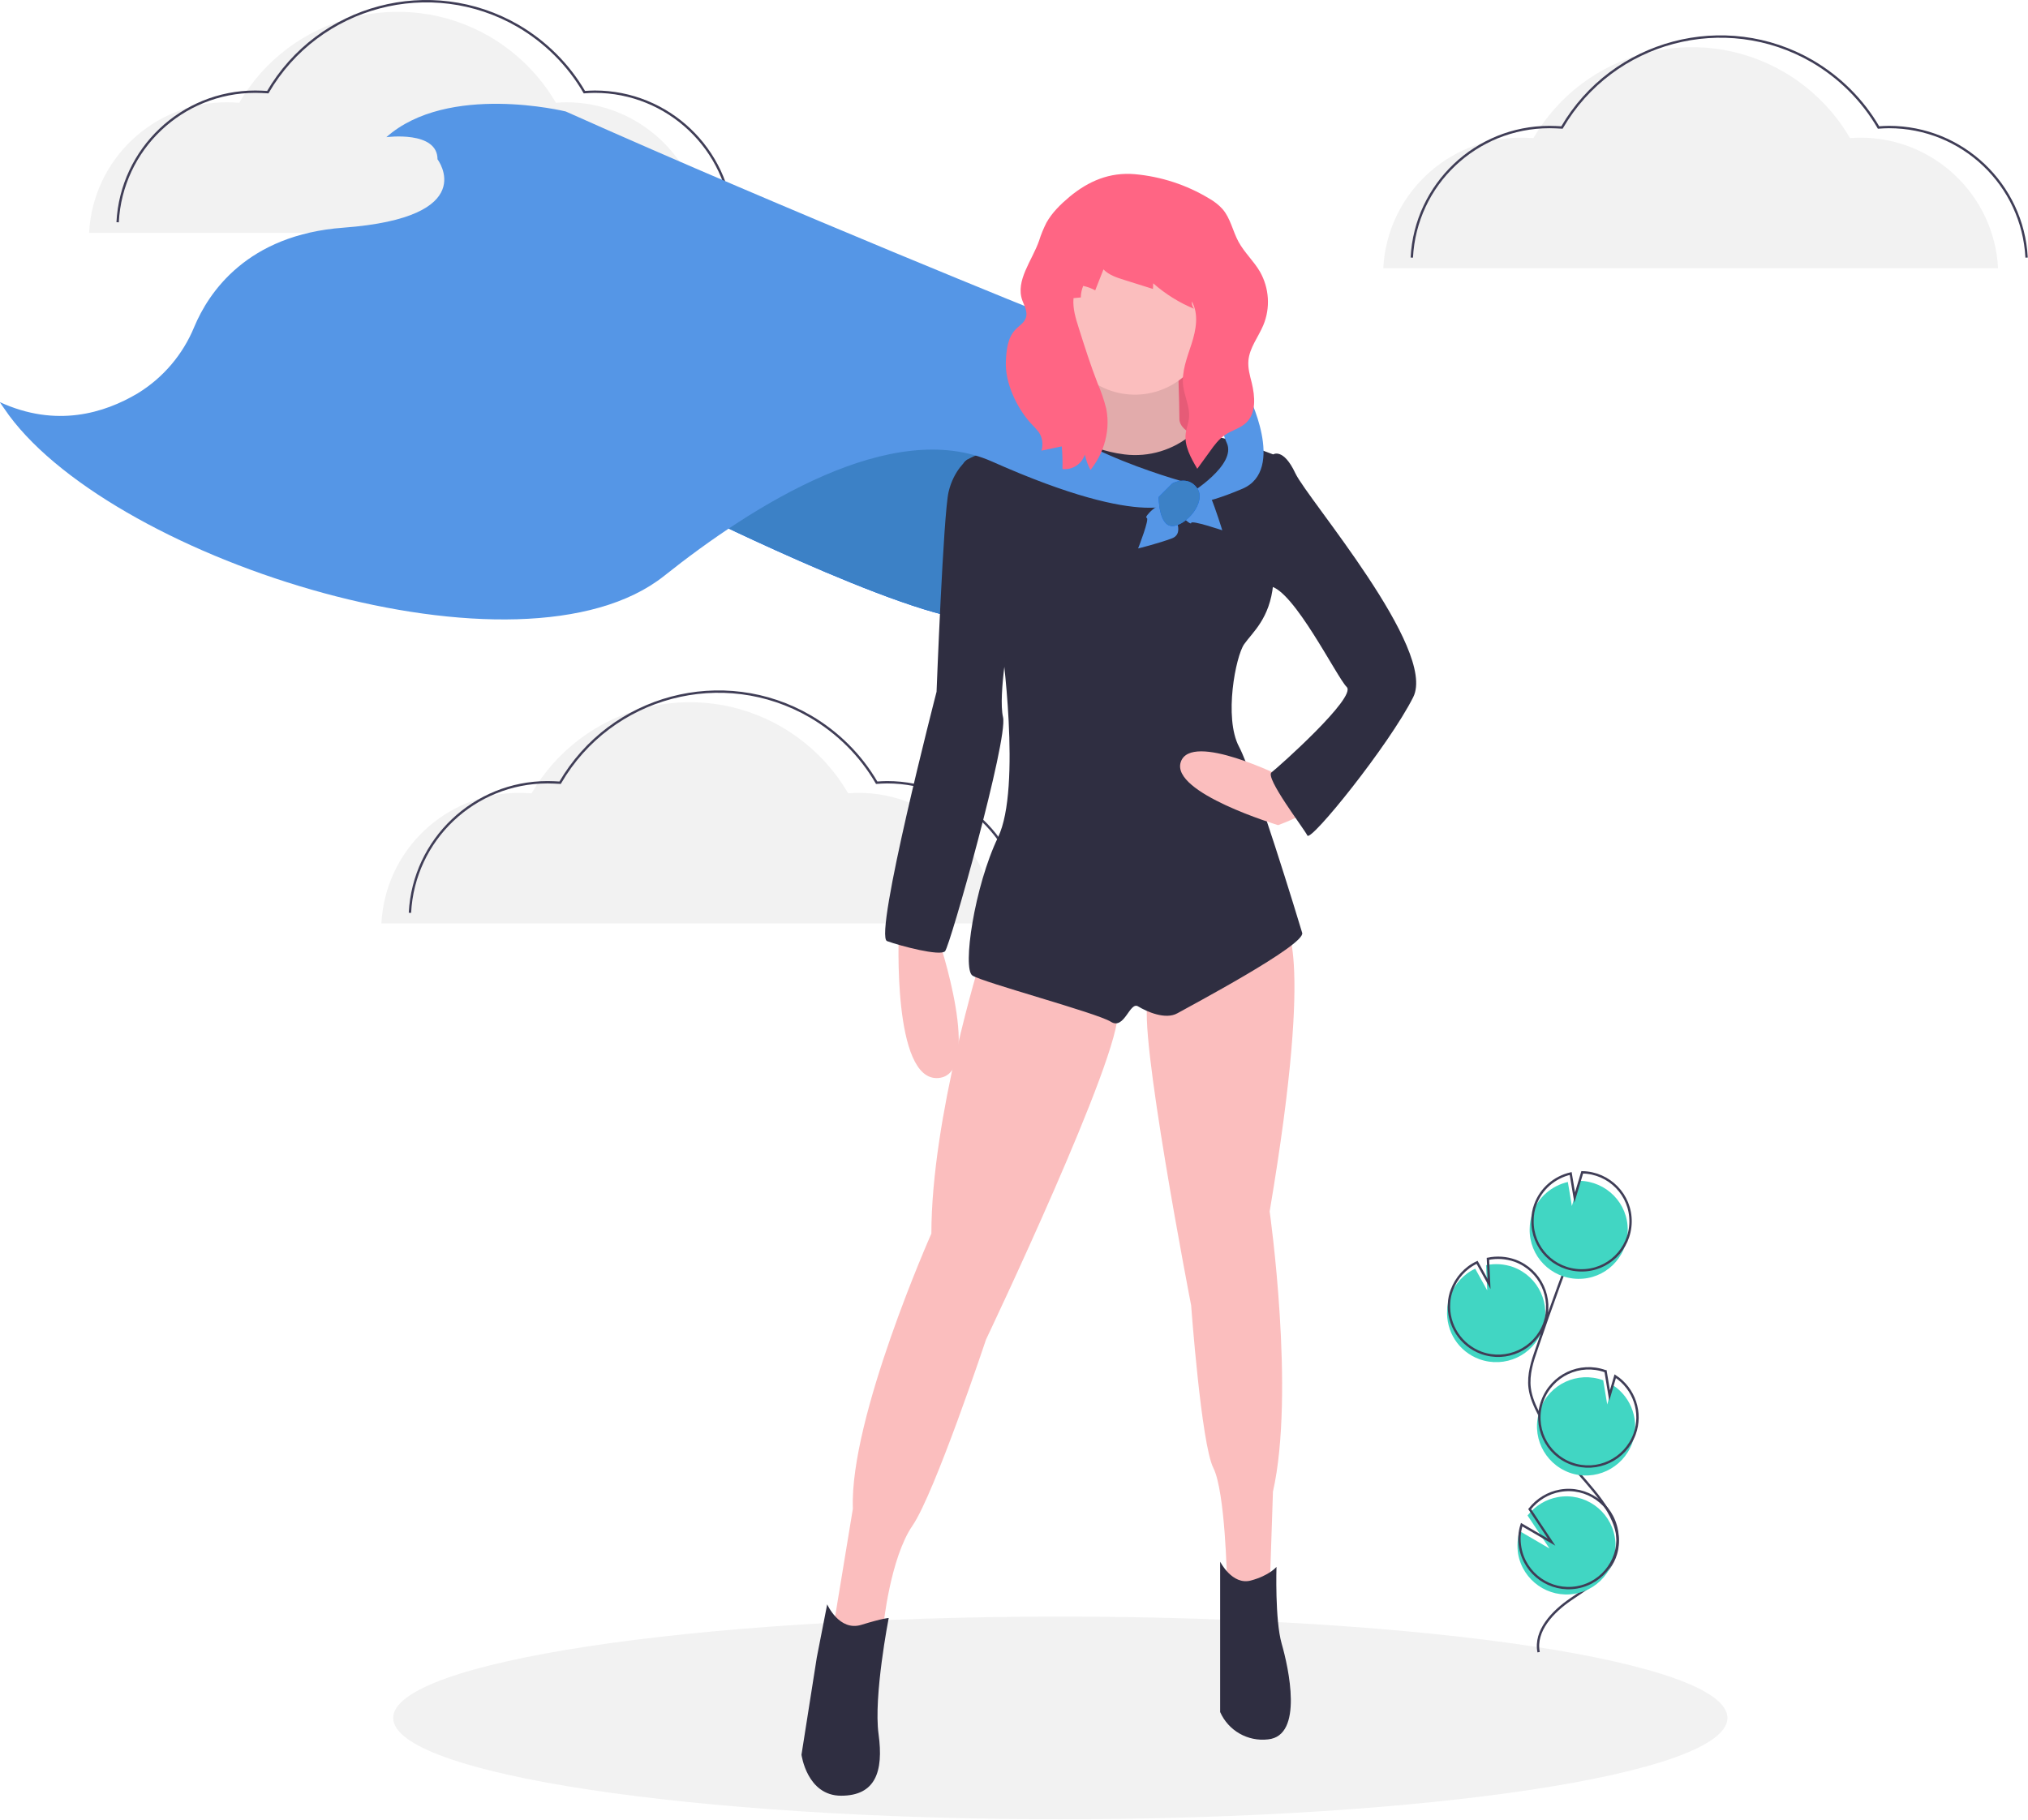
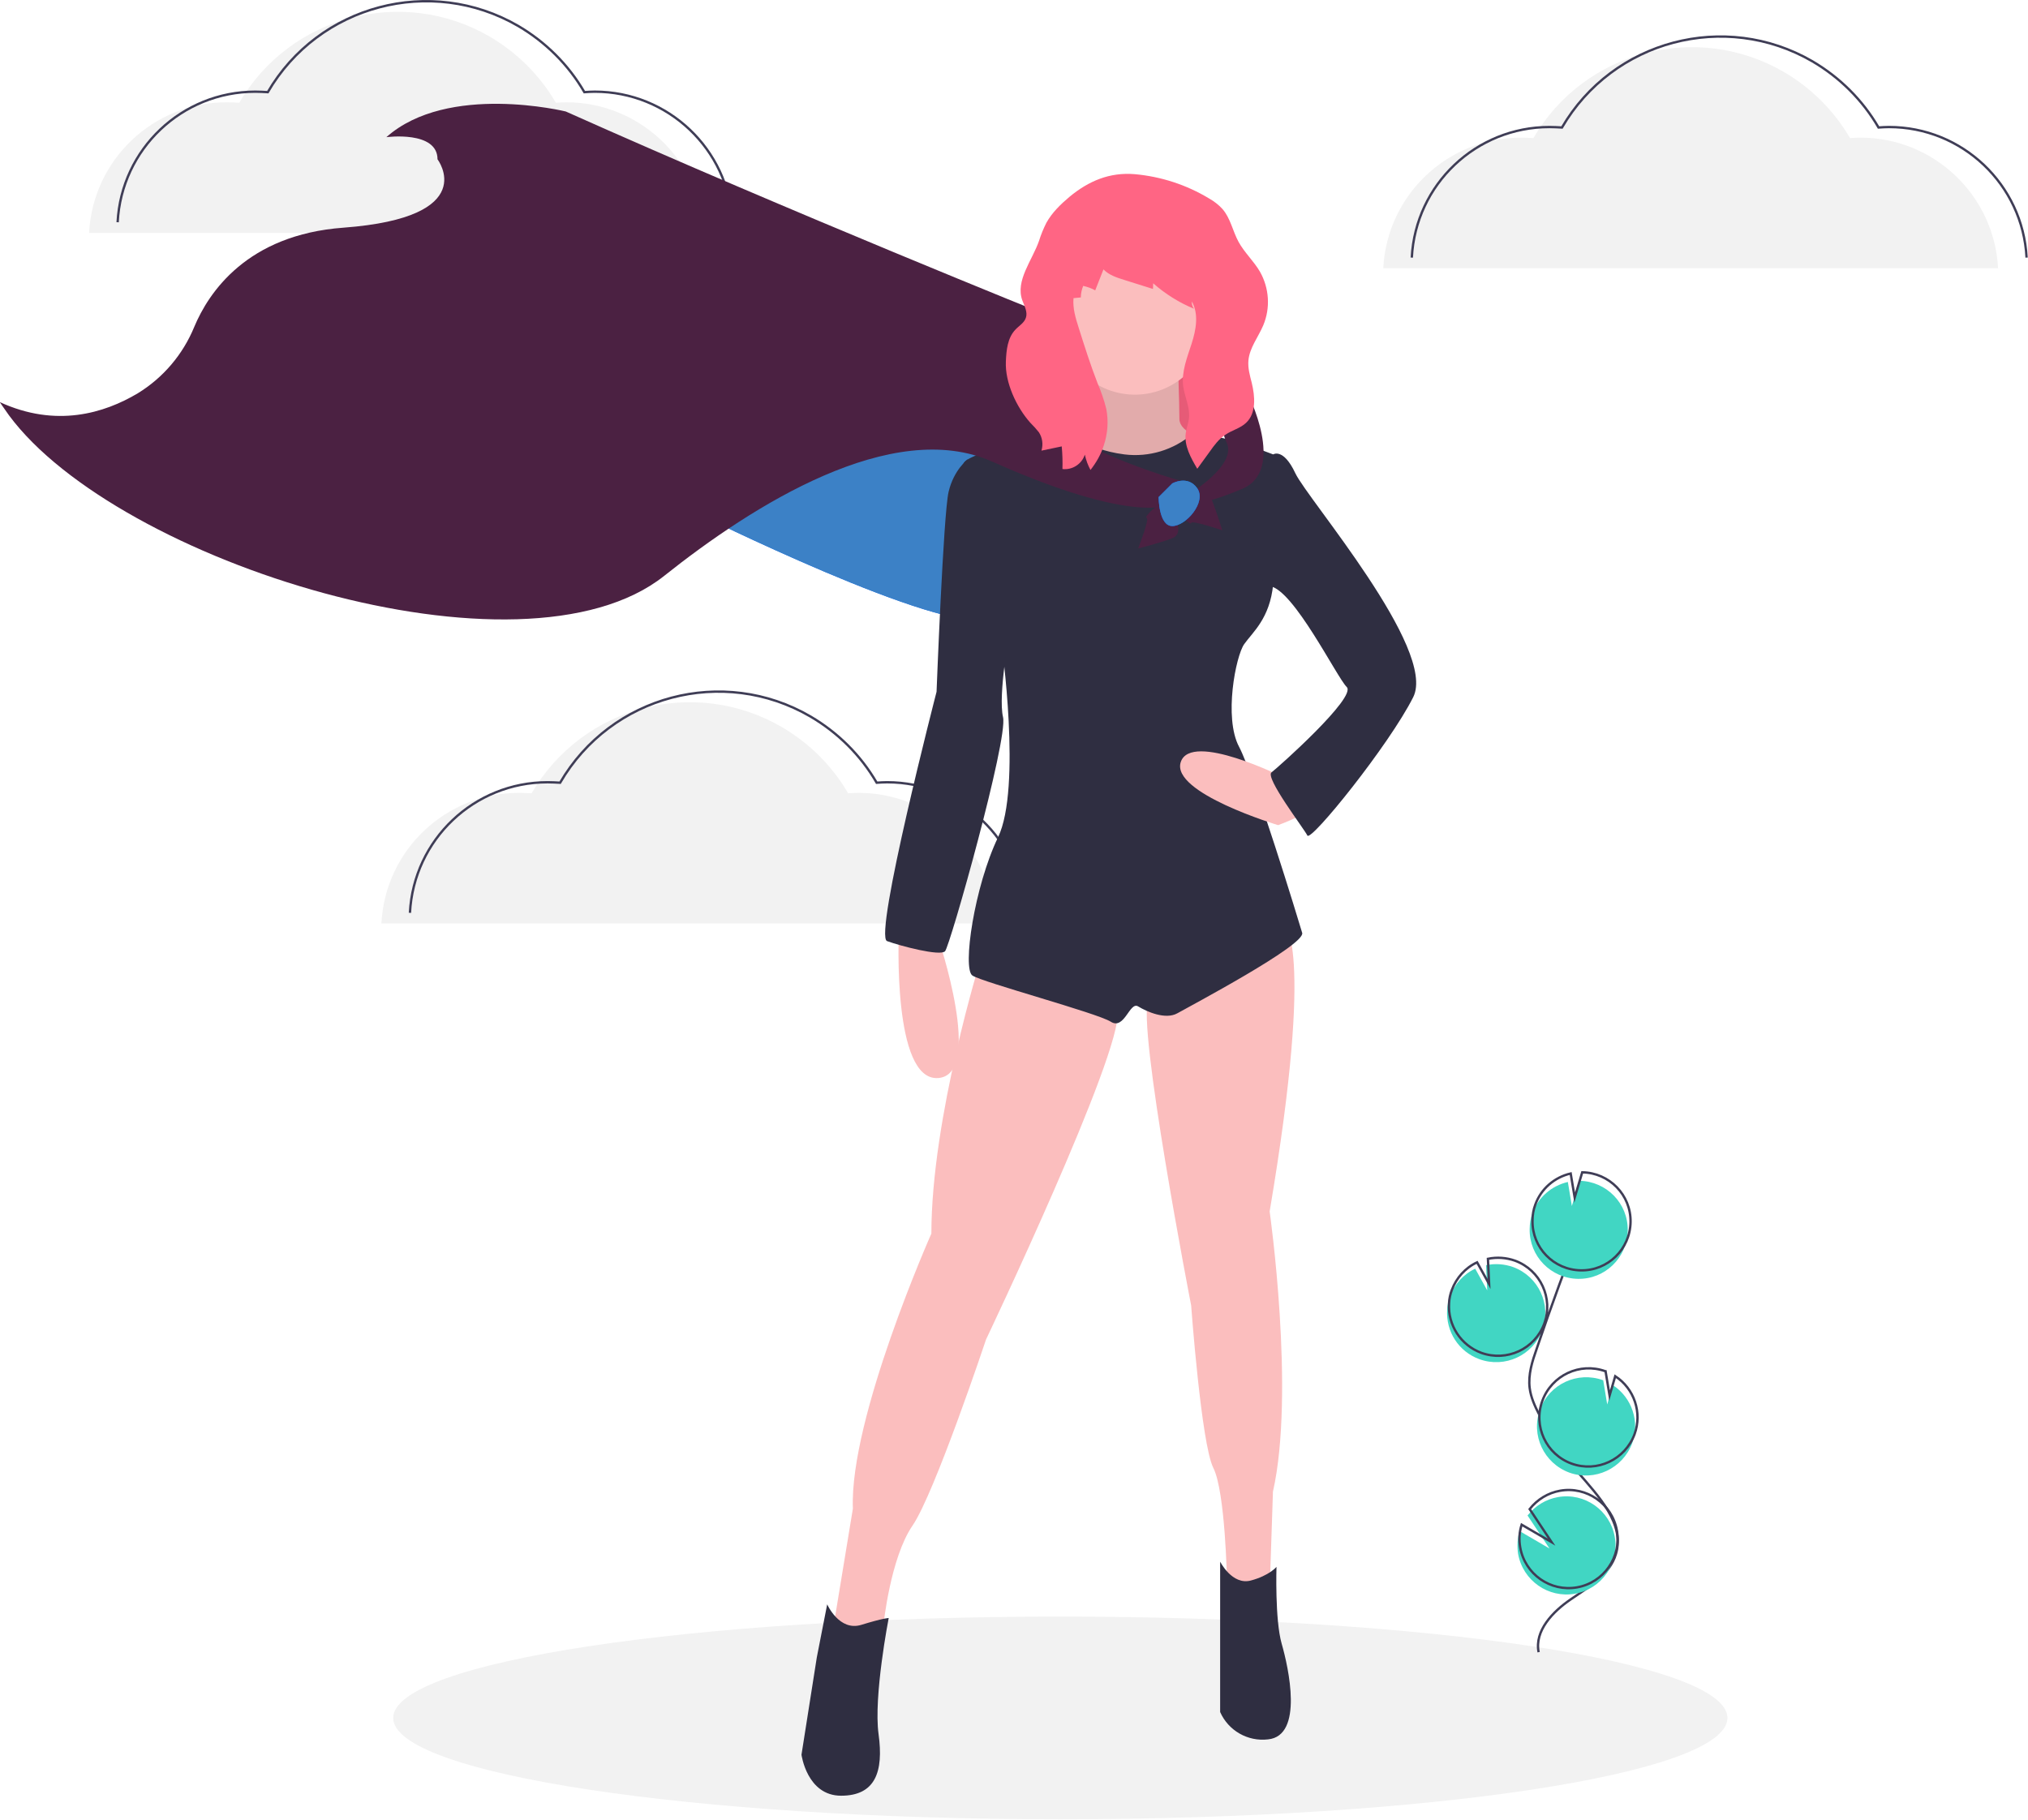
<svg xmlns="http://www.w3.org/2000/svg" version="1.1" id="a11d453a-83a5-491b-94b4-3bbd3d308a29" x="0" y="0" viewBox="0 0 860.3 771.9" xml:space="preserve">
-   <style>.st0{fill:#f2f2f2}.st1{fill:#41d6c3}.st2{fill:none;stroke:#3f3d56;stroke-miterlimit:10}.st3{fill:#0062ff}.st4{fill:#3c81c6}.st5{fill:#ff6584}.st6{opacity:.1;enable-background:new}.st7{fill:#fbbebe}.st8{fill:#2f2e41}.st9{fill:#5596e6}</style>
+   <style>.st0{fill:#f2f2f2}.st1{fill:#41d6c3}.st2{fill:none;stroke:#3f3d56;stroke-miterlimit:10}.st3{fill:#0062ff}.st4{fill:#3c81c6}.st5{fill:#ff6584}.st6{opacity:.1;enable-background:new}.st7{fill:#fbbebe}.st8{fill:#2f2e41}.st9{fill:#4B2142}</style>
  <ellipse class="st0" cx="449.8" cy="728.9" rx="283" ry="43" />
  <path class="st1" d="M627.6 576.7c10.8 3.9 22.7-1.6 26.7-12.4 3.9-10.8-1.6-22.7-12.4-26.7-3.7-1.3-7.6-1.6-11.5-.8l.5 10.7-5.1-9.2c-5 2.3-8.8 6.6-10.7 11.7-.7 1.8-1.1 3.7-1.2 5.6-.6 9.4 4.9 17.9 13.7 21.1z" />
  <path class="st2" d="M652.7 701c-1.8-9.1 6-17.2 13.6-22.4s16.6-10.4 19.2-19.3c3.8-12.8-7.4-24.5-16.1-34.6-6.5-7.5-12-15.7-16.5-24.6-1.8-3.5-3.5-7.2-4-11.2-.7-5.7 1.1-11.3 3-16.7 6.1-18 12.7-35.9 19.6-53.7M628.4 574c10.8 3.9 22.7-1.6 26.7-12.4 3.9-10.8-1.6-22.7-12.4-26.7-3.7-1.3-7.6-1.6-11.5-.8l.5 10.7-5.1-9.2c-5 2.3-8.8 6.6-10.7 11.7-.7 1.8-1.1 3.7-1.2 5.6-.6 9.3 5 17.9 13.7 21.1z" />
  <path class="st1" d="M650.1 514.7c2.4-6.7 8.1-11.6 15-13.2l1.7 10.2L670 501c11.5.2 20.7 9.6 20.5 21.1-.2 11.5-9.6 20.7-21.1 20.5-11.5-.2-20.7-9.6-20.5-21.1 0-2.3.4-4.6 1.2-6.8z" />
  <path class="st2" d="M651.3 511.1c2.4-6.7 8.1-11.6 15-13.2l1.7 10.2 3.2-10.7c11.5.2 20.7 9.6 20.5 21.1-.2 11.5-9.6 20.7-21.1 20.5-11.5-.2-20.7-9.6-20.5-21.1 0-2.4.4-4.7 1.2-6.8z" />
  <path class="st1" d="M665.7 624.8c10.8 3.9 22.7-1.7 26.7-12.5 3.3-9.1-.1-19.3-8.2-24.6l-2.4 8.2-1.7-10.3h-.1c-10.8-3.9-22.7 1.6-26.7 12.4-4 10.9 1.6 22.8 12.4 26.8z" />
  <path class="st2" d="M666.7 621c10.8 3.9 22.7-1.7 26.7-12.5 3.3-9.1-.1-19.3-8.2-24.6l-2.4 8.2-1.7-10.3h-.1c-10.8-3.9-22.7 1.7-26.7 12.5s1.6 22.8 12.4 26.7z" />
  <path class="st1" d="M644 659.3c2 11.3 12.8 18.9 24.1 16.9s18.9-12.8 16.9-24.1-12.8-18.9-24.1-16.9c-5.1.9-9.7 3.7-12.9 7.8l9.3 14-12.7-7.4c-.9 3.1-1.1 6.5-.6 9.7z" />
  <path class="st2" d="M644.9 656.6c2 11.3 12.8 18.9 24.1 16.9s18.9-12.8 16.9-24.1-12.8-18.9-24.1-16.9c-5.1.9-9.7 3.7-12.9 7.8l9.3 14-12.7-7.4c-1 3.1-1.2 6.4-.6 9.7z" />
  <path class="st0" d="M586.8 113.8c1.6-31.1 27.3-55.4 58.4-55.4 1.8 0 3.5.1 5.3.2C672 21.6 719.6 9 756.7 30.5c11.6 6.8 21.3 16.4 28.1 28.1 1.5-.1 2.9-.2 4.4-.2 31.1 0 56.8 24.4 58.4 55.4" />
  <path class="st2" d="M598.9 109.3c1.6-31.1 27.3-55.4 58.4-55.4 1.8 0 3.5.1 5.3.2 21.6-37 69.1-49.6 106.2-28.1 11.6 6.8 21.3 16.4 28.1 28.1 1.5-.1 2.9-.2 4.4-.2 31.1 0 56.8 24.4 58.4 55.4" />
  <path class="st0" d="M161.8 391.8c1.6-31.1 27.3-55.4 58.4-55.4 1.8 0 3.5.1 5.3.2 21.6-37.1 69.1-49.7 106.2-28.1 11.6 6.8 21.3 16.4 28.1 28.1 1.5-.1 2.9-.2 4.4-.2 31.1 0 56.8 24.4 58.4 55.4" />
  <path class="st2" d="M173.9 387.3c1.6-31.1 27.3-55.4 58.4-55.4 1.8 0 3.5.1 5.3.2 21.6-37.1 69.1-49.7 106.2-28.1 11.6 6.8 21.3 16.4 28.1 28.1 1.5-.1 2.9-.2 4.4-.2 31.1 0 56.8 24.4 58.4 55.4" />
  <path class="st0" d="M37.8 98.8c1.6-31.1 27.3-55.4 58.4-55.4 1.8 0 3.5.1 5.3.2C123 6.6 170.6-6 207.7 15.5c11.6 6.8 21.3 16.4 28.1 28.1 1.5-.1 2.9-.2 4.4-.2 31.1 0 56.8 24.4 58.4 55.4" />
  <path class="st2" d="M49.9 94.3c1.6-31.1 27.3-55.4 58.4-55.4 1.8 0 3.5.1 5.3.2 21.6-37 69.1-49.6 106.2-28.1 11.6 6.8 21.3 16.4 28.1 28.1 1.5-.1 2.9-.2 4.4-.2 31.1 0 56.8 24.4 58.4 55.4" />
  <path class="st3" d="M295.1 217.5s105.1 52.2 124 44.9c18.8-7.2 25.4-71.8 25.4-71.8l-77.6-14.5-71.8 41.4z" />
  <path class="st4" d="M295.1 217.5s105.1 52.2 124 44.9c18.8-7.2 25.4-71.8 25.4-71.8l-77.6-14.5-71.8 41.4z" />
  <path class="st5" d="M444 139.5h68.9v60.2H444z" />
  <path class="st6" d="M444 139.5h68.9v60.2H444z" />
  <path class="st7" d="M381.3 395.8s-2.9 63.1 16.7 61.6 0-59.4 0-59.4l-16.7-2.2zm80.5-247.2s4.3 27.5-3.6 31.2-13 6.5-13 6.5l18.1 12.3 33.3 2.2 8.7-6.5 8-7.2s-13-2.9-13-9.4-.7-26.1-.7-26.1l-37.8-3z" />
  <path class="st6" d="M461.8 148.6s4.3 27.5-3.6 31.2-13 6.5-13 6.5l18.1 12.3 33.3 2.2 8.7-6.5 8-7.2s-13-2.9-13-9.4-.7-26.1-.7-26.1l-37.8-3z" />
  <path class="st7" d="M416.1 406.7s-21 67.4-21 116.7c0 0-34.8 78.3-33.3 116.7l-8.7 52.9 12.3 4.3 9.4-8s2.9-28.3 12.3-42 31.2-79 31.2-79 58-121.8 55.8-139.2-58-22.4-58-22.4zm128.3-15.2s13.8 6.5-5.8 122.5c0 0 10.9 76.8 1.4 118.9l-1.4 42h-15.2l-2.9-4.3s-.7-37.7-5.8-47.8-9.4-68.9-9.4-68.9-23.2-119.6-18.1-129.8 57.2-32.6 57.2-32.6z" />
  <path class="st8" d="M350.9 680.7s5.1 11.6 14.5 8.7 11.6-2.9 11.6-2.9-6.5 33.3-4.3 49.3-1.4 26.1-15.9 26.1-16.8-17.4-16.8-17.4l6.5-41.3 4.4-22.5zm166.7-18.1s5.1 10.1 13 8 10.9-5.8 10.9-5.8-.7 22.5 2.2 32.6 9.4 39.1-5.8 40.6c-8.6 1-16.8-3.7-20.3-11.6v-63.8z" />
  <circle transform="rotate(-80.008 481.386 135.556)" class="st7" cx="481.4" cy="135.6" r="31.9" />
  <path class="st8" d="M540.1 192.8s-25.3-9.9-34.4-8.6c-7.9 6.7-18.3 9.9-28.7 8.6-17.4-2.2-24.2-10.5-24.2-10.5s-46.8 10.5-43.9 14.9 15.9 75.4 15.9 75.4 8.7 61.6-1.4 82.6-15.2 55.8-10.9 58.7 52.9 15.9 58.7 19.6 8-8.7 11.6-6.5 11.6 5.8 16.7 2.9 54.4-29 52.9-34.1-20.3-66.7-26.8-79-1.4-38.4 2.2-43.5 10.9-10.9 12.3-25.4c1.4-14.5 0-55.1 0-55.1z" />
  <path class="st8" d="M410.5 194.9s-5.9 4.4-8.1 13.8-5.1 84.8-5.1 84.8-26.8 103.7-21 105.8 22.5 6.5 24.6 4.3 26.8-89.9 24.6-99.3 2.9-37 2.9-37l-17.9-72.4z" />
  <path class="st7" d="M544.4 329.8s-39.1-19.6-43.5-6.5 41.3 26.8 41.3 26.8 15.9-5.8 15.9-9.4-13.7-10.9-13.7-10.9z" />
  <path class="st8" d="M532.1 195.7l8-2.9s4.3-2.9 9.4 8c5.1 10.9 60.2 74.7 50 95s-43.5 61.6-44.9 58.7-18.1-24.6-15.2-26.8 36.2-31.9 31.9-36.2-22.5-41.3-32.6-42.8-6.6-53-6.6-53z" />
  <path class="st9" d="M446.2 134.5S335.7 90.1 240 47.3c0 0-50-12.3-76.1 10.9 0 0 21.7-2.9 21.7 9.4 0 0 18.8 24.6-39.9 29-40.9 3-57.2 27.5-63.3 42.1-4.8 11.7-13.2 21.6-24 28.2-14.1 8.4-34.6 14.7-58.5 3.7 0 0 1.4 2.1 3.9 5.6 46 62.2 217.5 116.3 278 68.1 37.4-29.8 96.7-67.4 139.2-48.4 66.7 29.7 79 16.7 79 16.7l2.9-8s-64.5-17.4-66-39.9 9.3-30.2 9.3-30.2zm64.5 5.8s15.6 6.2 18.5 26.5c0 0 16.7 32.6-2.2 40.6s-22.5 5.8-22.5 5.8v-3.6s20.3-12.3 15.9-21.7-9.7-47.6-9.7-47.6z" />
  <path class="st9" d="M482.8 232.7s5.1-13 3.6-13 5.9-8 8.7-5.1 7.9 11.6 2.1 13.8-14.4 4.3-14.4 4.3zm35.7-7.7s-13.3-4.5-13.2-3.1-8.3-5.6-5.5-8.5 11.3-8.4 13.7-2.7 5 14.3 5 14.3z" />
  <path class="st3" d="M497.3 205.1s6.6-3.7 10.6 2.1-4.8 16-10.6 16-5.8-12.3-5.8-12.3l5.8-5.8z" />
  <path class="st4" d="M497.3 205.1s6.6-3.7 10.6 2.1-4.8 16-10.6 16-5.8-12.3-5.8-12.3l5.8-5.8z" />
  <path class="st5" d="M453.7 83.5c-3.8 3.2-7.4 6.7-9.8 11-1.2 2.4-2.3 5-3.1 7.6-2.9 8.4-10.2 17-7.1 25.4.9 2.4 2.3 4.9 1.5 7.3-.7 2.2-2.9 3.4-4.4 5-3.4 3.5-3.9 8.8-4.1 13.6-.4 8.9 4.5 19.4 10.4 26 1.3 1.3 2.5 2.6 3.6 4 1.5 2.3 1.9 5.1 1.1 7.8l8.6-1.8c.3 3.2.4 6.4.3 9.6 4.2.5 8.2-2.1 9.5-6.1.5 2.3 1.3 4.5 2.4 6.5 2.5-3.2 4.5-6.7 5.7-10.6 1.6-4.9 2-10.2 1-15.3-.9-3.7-2.2-7.4-3.7-10.9-3-7.7-5.5-15.6-8-23.5-1.3-4.1-2.6-8.3-2.2-12.6l3.1-.3c0-1.7.4-3.4 1-4.9 1.8.4 3.5 1 5.1 1.9l3.5-8.9c2.3 2.4 5.7 3.5 8.9 4.5l12.1 3.8.1-2.4c5.1 4.5 11 8.2 17.3 10.8-.7-.9-1-2-.9-3.1 3 5.4 1.8 12-.1 17.9s-4.3 11.8-3.6 17.9c.6 4.6 2.9 8.9 2.5 13.5-.2 2.3-1.1 4.4-1.4 6.6-.7 5.4 2.2 10.5 4.9 15.1l5.3-7.3c1.9-2.7 3.9-5.4 6.7-7.2 2.8-1.9 6.3-2.7 8.7-5 4.4-4.1 3.8-11.2 2.4-17-.8-3.1-1.7-6.3-1.4-9.5.5-5.4 4.2-9.9 6.3-14.9 3.1-7.4 2.5-15.8-1.4-22.7-2.6-4.5-6.6-8.1-9.1-12.7s-3.4-10-6.8-13.9c-1.6-1.8-3.6-3.3-5.7-4.5-9.6-5.8-20.4-9.3-31.5-10.3-10.7-.9-19.6 2.9-27.7 9.6z" />
</svg>
